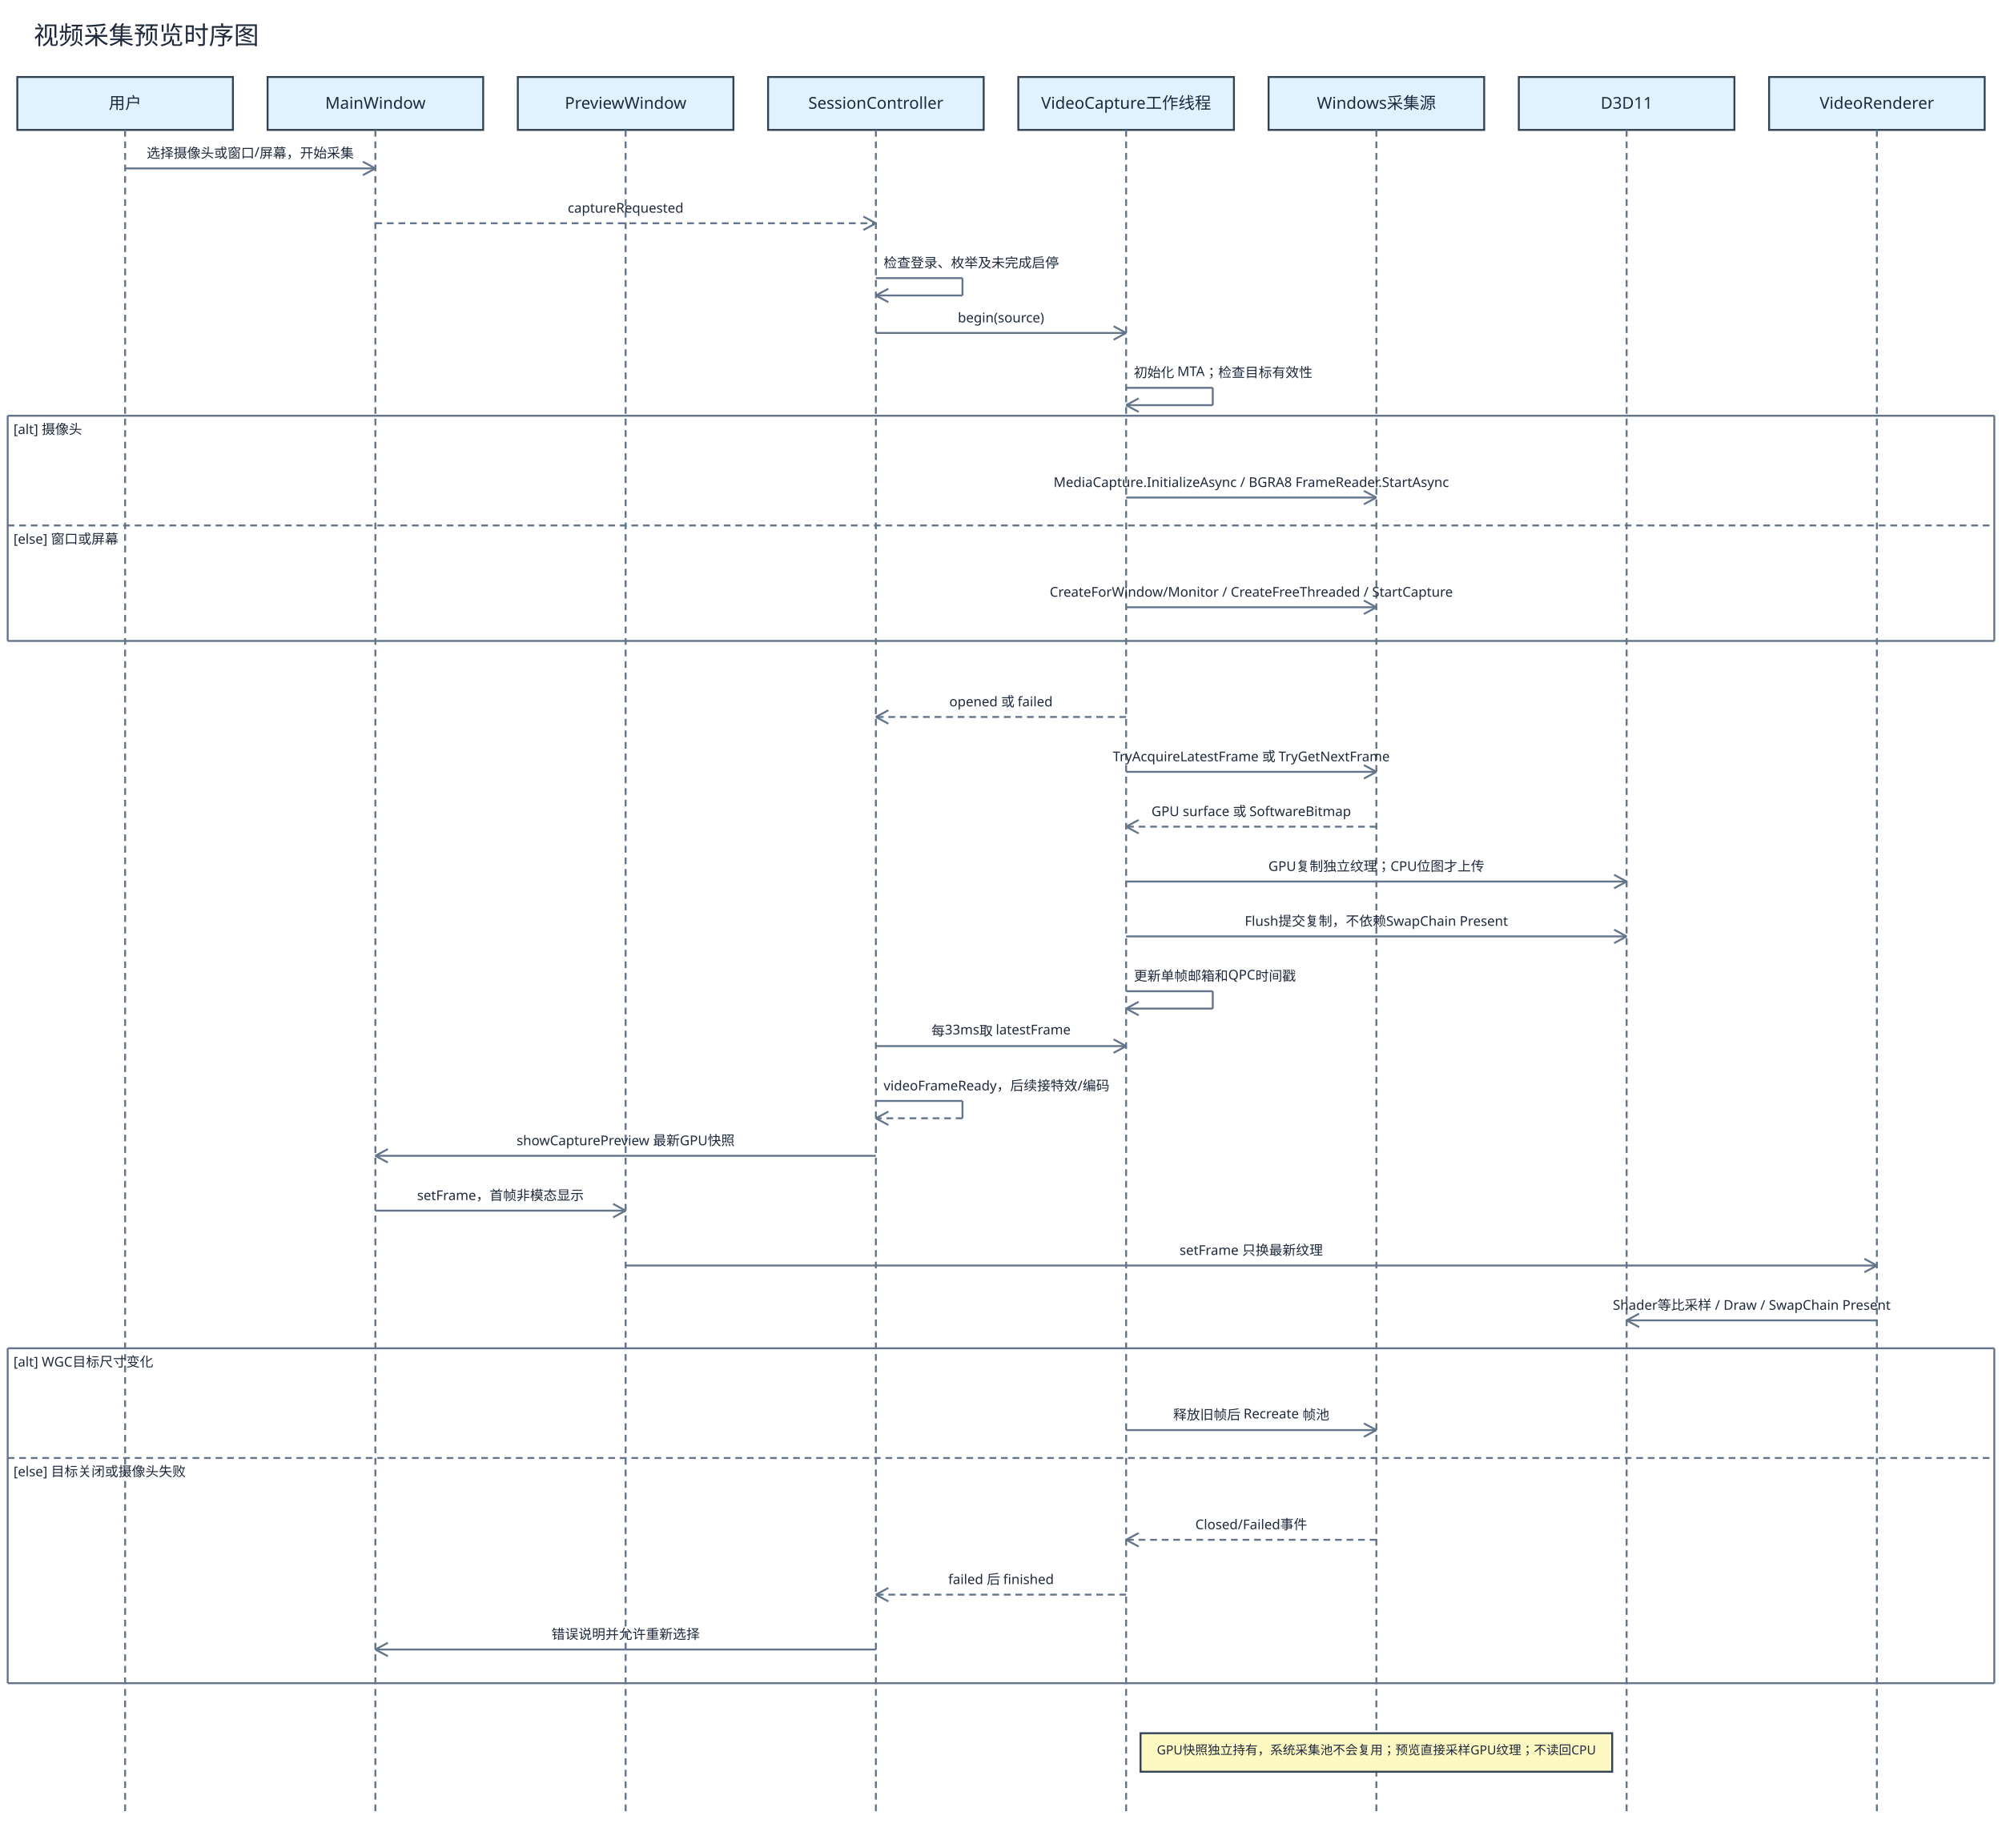
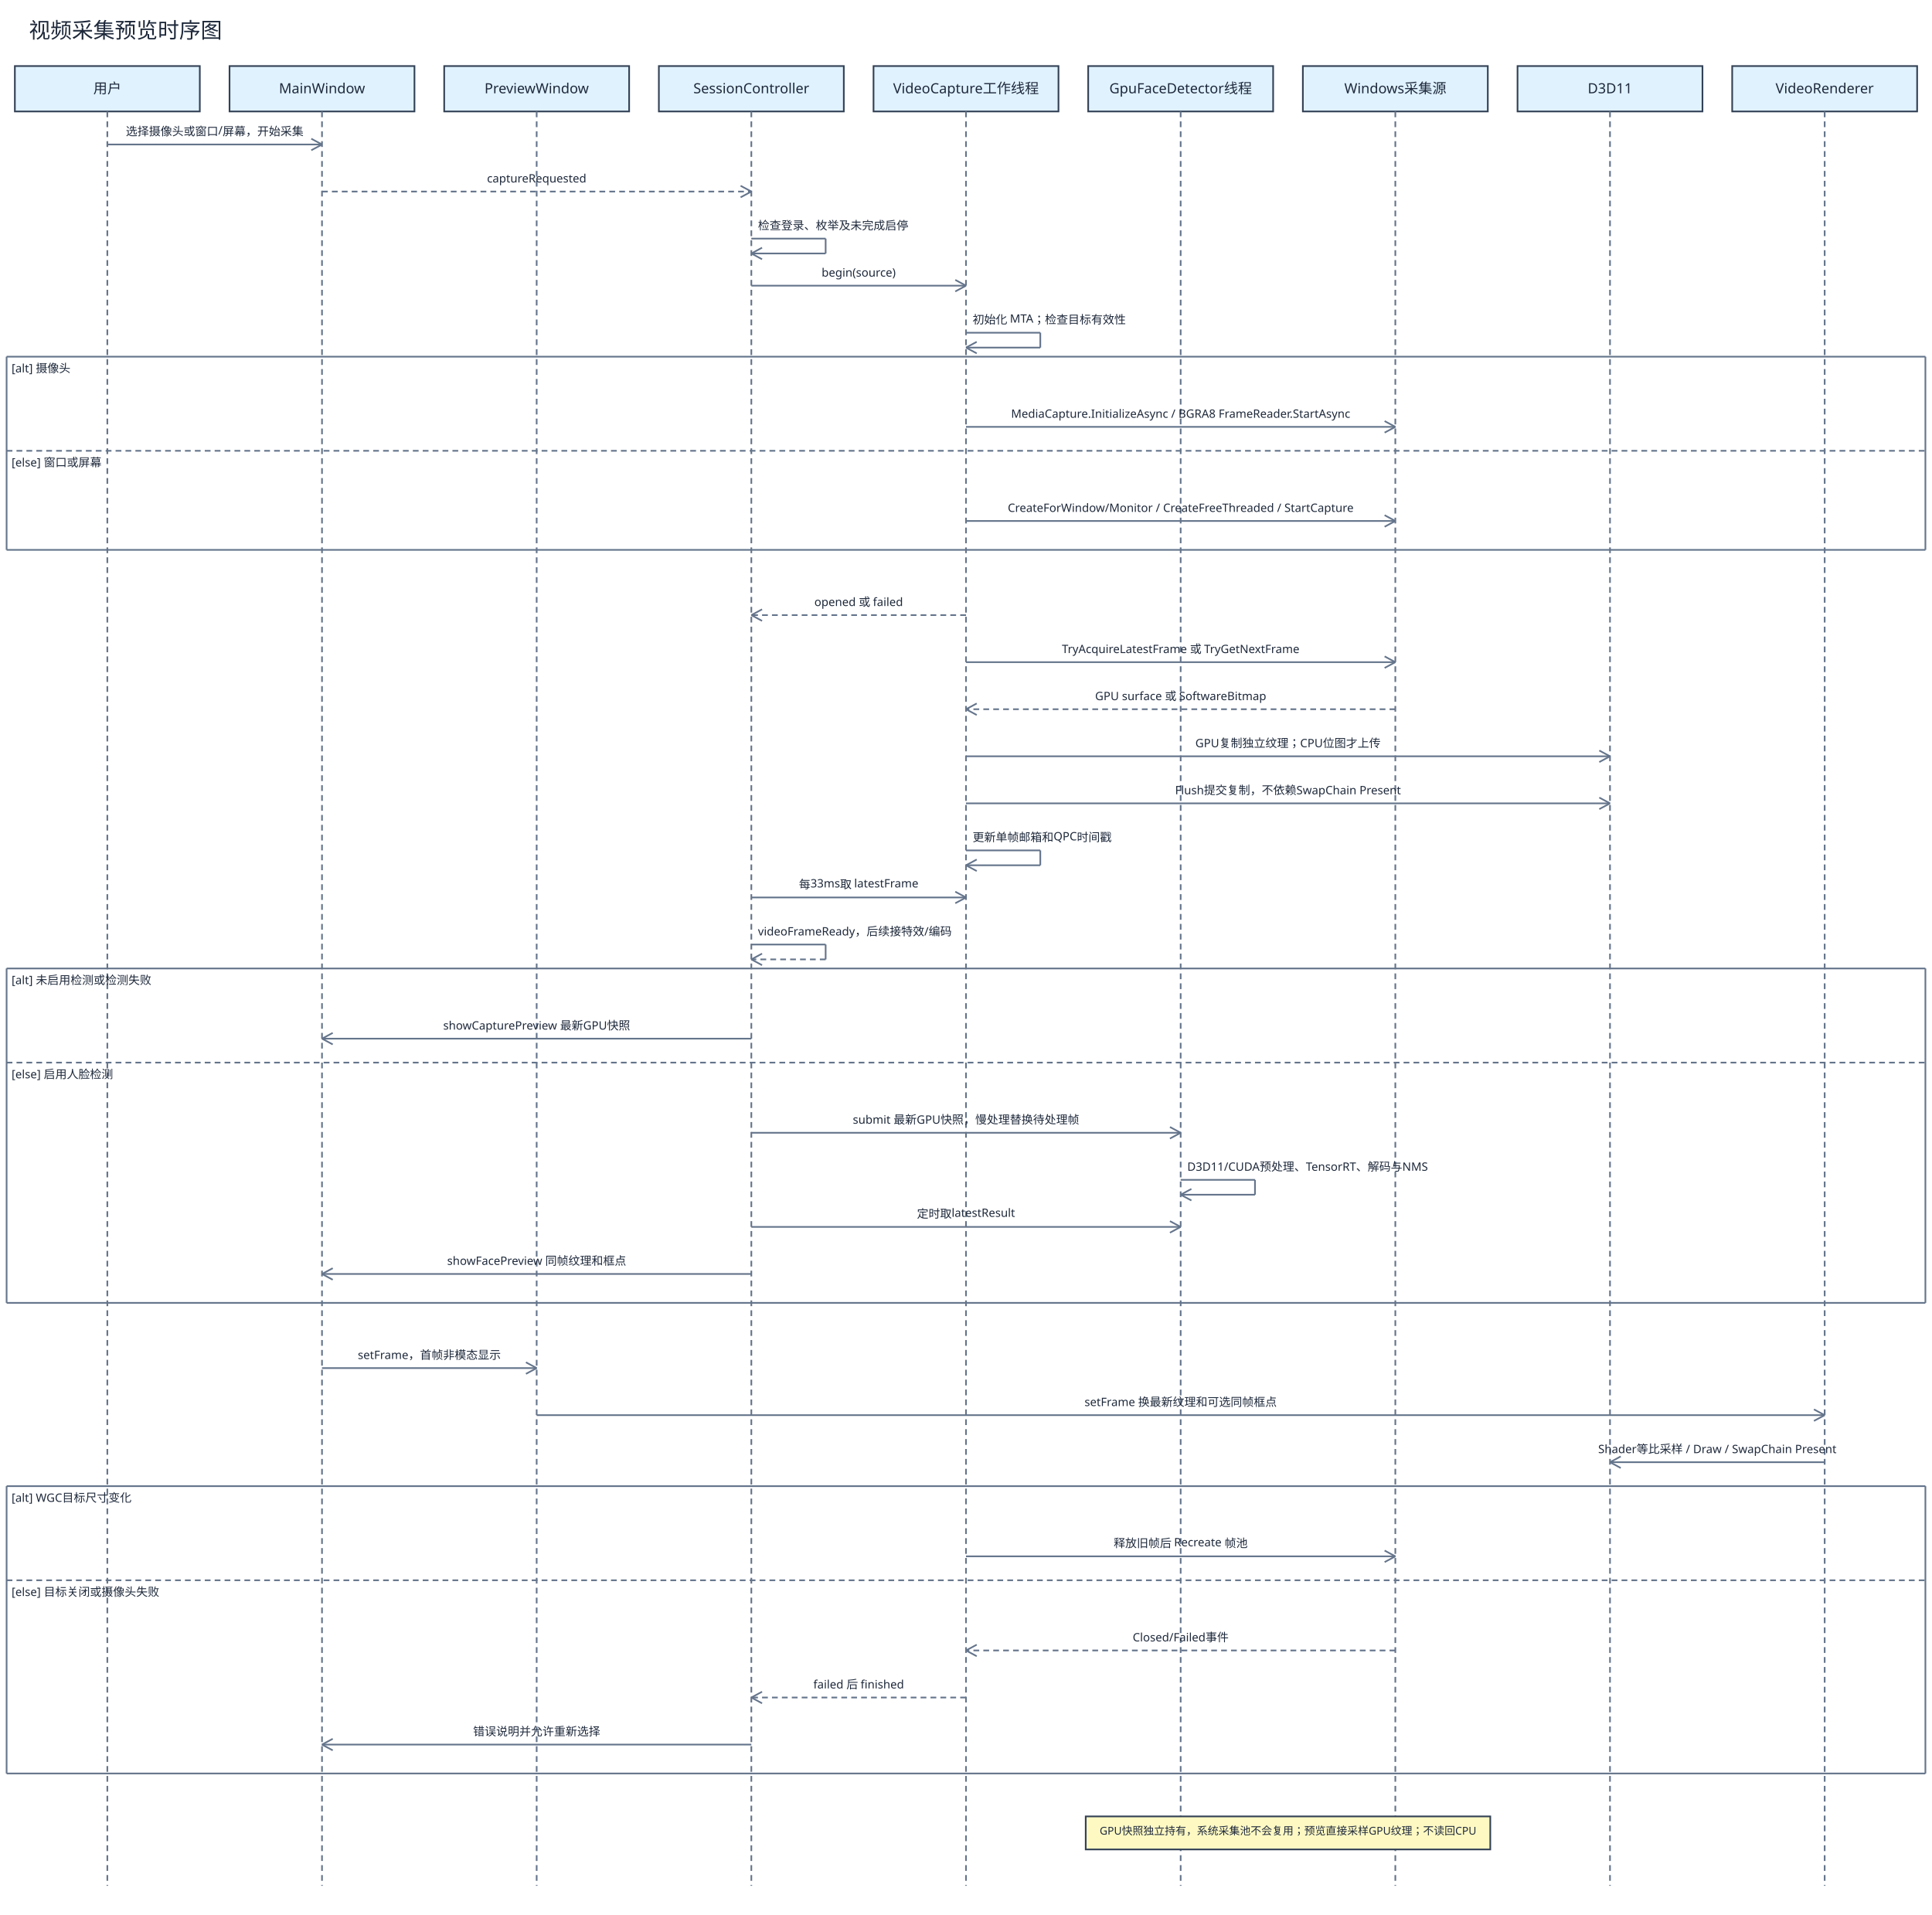
- <svg xmlns="http://www.w3.org/2000/svg" width="2080" height="1920" viewBox="0 0 2080 1920">
+ <svg xmlns="http://www.w3.org/2000/svg" width="2340" height="2319" viewBox="0 0 2340 2319">
  <text x="35" y="46" fill="#1e293b" font-family="Microsoft YaHei, sans-serif" font-size="26" text-anchor="start">视频采集预览时序图</text>
  <rect x="18.0" y="80" width="224" height="55" fill="#e0f2fe" stroke="#334155" stroke-width="2" />
  <text x="130.0" y="113" fill="#1e293b" font-family="Microsoft YaHei, sans-serif" font-size="17" text-anchor="middle">用户</text>
-   <line x1="130.0" y1="135" x2="130.0" y2="1885" stroke="#64748b" stroke-width="2" stroke-dasharray="7 5" />
+   <line x1="130.0" y1="135" x2="130.0" y2="2284" stroke="#64748b" stroke-width="2" stroke-dasharray="7 5" />
  <rect x="278.0" y="80" width="224" height="55" fill="#e0f2fe" stroke="#334155" stroke-width="2" />
  <text x="390.0" y="113" fill="#1e293b" font-family="Microsoft YaHei, sans-serif" font-size="17" text-anchor="middle">MainWindow</text>
-   <line x1="390.0" y1="135" x2="390.0" y2="1885" stroke="#64748b" stroke-width="2" stroke-dasharray="7 5" />
+   <line x1="390.0" y1="135" x2="390.0" y2="2284" stroke="#64748b" stroke-width="2" stroke-dasharray="7 5" />
  <rect x="538.0" y="80" width="224" height="55" fill="#e0f2fe" stroke="#334155" stroke-width="2" />
  <text x="650.0" y="113" fill="#1e293b" font-family="Microsoft YaHei, sans-serif" font-size="17" text-anchor="middle">PreviewWindow</text>
-   <line x1="650.0" y1="135" x2="650.0" y2="1885" stroke="#64748b" stroke-width="2" stroke-dasharray="7 5" />
+   <line x1="650.0" y1="135" x2="650.0" y2="2284" stroke="#64748b" stroke-width="2" stroke-dasharray="7 5" />
  <rect x="798.0" y="80" width="224" height="55" fill="#e0f2fe" stroke="#334155" stroke-width="2" />
  <text x="910.0" y="113" fill="#1e293b" font-family="Microsoft YaHei, sans-serif" font-size="17" text-anchor="middle">SessionController</text>
-   <line x1="910.0" y1="135" x2="910.0" y2="1885" stroke="#64748b" stroke-width="2" stroke-dasharray="7 5" />
+   <line x1="910.0" y1="135" x2="910.0" y2="2284" stroke="#64748b" stroke-width="2" stroke-dasharray="7 5" />
  <rect x="1058.0" y="80" width="224" height="55" fill="#e0f2fe" stroke="#334155" stroke-width="2" />
  <text x="1170.0" y="113" fill="#1e293b" font-family="Microsoft YaHei, sans-serif" font-size="17" text-anchor="middle">VideoCapture工作线程</text>
-   <line x1="1170.0" y1="135" x2="1170.0" y2="1885" stroke="#64748b" stroke-width="2" stroke-dasharray="7 5" />
+   <line x1="1170.0" y1="135" x2="1170.0" y2="2284" stroke="#64748b" stroke-width="2" stroke-dasharray="7 5" />
  <rect x="1318.0" y="80" width="224" height="55" fill="#e0f2fe" stroke="#334155" stroke-width="2" />
-   <text x="1430.0" y="113" fill="#1e293b" font-family="Microsoft YaHei, sans-serif" font-size="17" text-anchor="middle">Windows采集源</text>
-   <line x1="1430.0" y1="135" x2="1430.0" y2="1885" stroke="#64748b" stroke-width="2" stroke-dasharray="7 5" />
+   <text x="1430.0" y="113" fill="#1e293b" font-family="Microsoft YaHei, sans-serif" font-size="17" text-anchor="middle">GpuFaceDetector线程</text>
+   <line x1="1430.0" y1="135" x2="1430.0" y2="2284" stroke="#64748b" stroke-width="2" stroke-dasharray="7 5" />
  <rect x="1578.0" y="80" width="224" height="55" fill="#e0f2fe" stroke="#334155" stroke-width="2" />
-   <text x="1690.0" y="113" fill="#1e293b" font-family="Microsoft YaHei, sans-serif" font-size="17" text-anchor="middle">D3D11</text>
-   <line x1="1690.0" y1="135" x2="1690.0" y2="1885" stroke="#64748b" stroke-width="2" stroke-dasharray="7 5" />
+   <text x="1690.0" y="113" fill="#1e293b" font-family="Microsoft YaHei, sans-serif" font-size="17" text-anchor="middle">Windows采集源</text>
+   <line x1="1690.0" y1="135" x2="1690.0" y2="2284" stroke="#64748b" stroke-width="2" stroke-dasharray="7 5" />
  <rect x="1838.0" y="80" width="224" height="55" fill="#e0f2fe" stroke="#334155" stroke-width="2" />
-   <text x="1950.0" y="113" fill="#1e293b" font-family="Microsoft YaHei, sans-serif" font-size="17" text-anchor="middle">VideoRenderer</text>
-   <line x1="1950.0" y1="135" x2="1950.0" y2="1885" stroke="#64748b" stroke-width="2" stroke-dasharray="7 5" />
+   <text x="1950.0" y="113" fill="#1e293b" font-family="Microsoft YaHei, sans-serif" font-size="17" text-anchor="middle">D3D11</text>
+   <line x1="1950.0" y1="135" x2="1950.0" y2="2284" stroke="#64748b" stroke-width="2" stroke-dasharray="7 5" />
+   <rect x="2098.0" y="80" width="224" height="55" fill="#e0f2fe" stroke="#334155" stroke-width="2" />
+   <text x="2210.0" y="113" fill="#1e293b" font-family="Microsoft YaHei, sans-serif" font-size="17" text-anchor="middle">VideoRenderer</text>
+   <line x1="2210.0" y1="135" x2="2210.0" y2="2284" stroke="#64748b" stroke-width="2" stroke-dasharray="7 5" />
  <line x1="130.0" y1="175" x2="390.0" y2="175" stroke="#64748b" stroke-width="2" />
  <line x1="390.0" y1="175" x2="377.0" y2="182.0" stroke="#64748b" stroke-width="2" />
  <line x1="390.0" y1="175" x2="377.0" y2="168.0" stroke="#64748b" stroke-width="2" />
  <text x="260.0" y="164" fill="#1e293b" font-family="Microsoft YaHei, sans-serif" font-size="14" text-anchor="middle">选择摄像头或窗口/屏幕，开始采集</text>
  <line x1="390.0" y1="232" x2="910.0" y2="232" stroke="#64748b" stroke-width="2" stroke-dasharray="7 5" />
  <line x1="910.0" y1="232" x2="897.0" y2="239.0" stroke="#64748b" stroke-width="2" />
  <line x1="910.0" y1="232" x2="897.0" y2="225.0" stroke="#64748b" stroke-width="2" />
  <text x="650.0" y="221" fill="#1e293b" font-family="Microsoft YaHei, sans-serif" font-size="14" text-anchor="middle">captureRequested</text>
  <line x1="910.0" y1="289" x2="1000.0" y2="289" stroke="#64748b" stroke-width="2" />
  <line x1="1000.0" y1="289" x2="1000.0" y2="307" stroke="#64748b" stroke-width="2" />
  <line x1="1000.0" y1="307" x2="910.0" y2="307" stroke="#64748b" stroke-width="2" />
  <line x1="910.0" y1="307" x2="923.0" y2="300.0" stroke="#64748b" stroke-width="2" />
  <line x1="910.0" y1="307" x2="923.0" y2="314.0" stroke="#64748b" stroke-width="2" />
  <text x="918.0" y="278" fill="#1e293b" font-family="Microsoft YaHei, sans-serif" font-size="14" text-anchor="start">检查登录、枚举及未完成启停</text>
  <line x1="910.0" y1="346" x2="1170.0" y2="346" stroke="#64748b" stroke-width="2" />
  <line x1="1170.0" y1="346" x2="1157.0" y2="353.0" stroke="#64748b" stroke-width="2" />
  <line x1="1170.0" y1="346" x2="1157.0" y2="339.0" stroke="#64748b" stroke-width="2" />
  <text x="1040.0" y="335" fill="#1e293b" font-family="Microsoft YaHei, sans-serif" font-size="14" text-anchor="middle">begin(source)</text>
  <line x1="1170.0" y1="403" x2="1260.0" y2="403" stroke="#64748b" stroke-width="2" />
  <line x1="1260.0" y1="403" x2="1260.0" y2="421" stroke="#64748b" stroke-width="2" />
  <line x1="1260.0" y1="421" x2="1170.0" y2="421" stroke="#64748b" stroke-width="2" />
  <line x1="1170.0" y1="421" x2="1183.0" y2="414.0" stroke="#64748b" stroke-width="2" />
  <line x1="1170.0" y1="421" x2="1183.0" y2="428.0" stroke="#64748b" stroke-width="2" />
  <text x="1178.0" y="392" fill="#1e293b" font-family="Microsoft YaHei, sans-serif" font-size="14" text-anchor="start">初始化 MTA；检查目标有效性</text>
  <text x="14" y="451" fill="#1e293b" font-family="Microsoft YaHei, sans-serif" font-size="14" text-anchor="start">[alt] 摄像头</text>
-   <line x1="8" y1="432" x2="2072" y2="432" stroke="#64748b" stroke-width="2" />
-   <line x1="1170.0" y1="517" x2="1430.0" y2="517" stroke="#64748b" stroke-width="2" />
-   <line x1="1430.0" y1="517" x2="1417.0" y2="524.0" stroke="#64748b" stroke-width="2" />
-   <line x1="1430.0" y1="517" x2="1417.0" y2="510.0" stroke="#64748b" stroke-width="2" />
-   <text x="1300.0" y="506" fill="#1e293b" font-family="Microsoft YaHei, sans-serif" font-size="14" text-anchor="middle">MediaCapture.InitializeAsync / BGRA8 FrameReader.StartAsync</text>
-   <line x1="8" y1="546" x2="2072" y2="546" stroke="#64748b" stroke-width="2" stroke-dasharray="7 5" />
+   <line x1="8" y1="432" x2="2332" y2="432" stroke="#64748b" stroke-width="2" />
+   <line x1="1170.0" y1="517" x2="1690.0" y2="517" stroke="#64748b" stroke-width="2" />
+   <line x1="1690.0" y1="517" x2="1677.0" y2="524.0" stroke="#64748b" stroke-width="2" />
+   <line x1="1690.0" y1="517" x2="1677.0" y2="510.0" stroke="#64748b" stroke-width="2" />
+   <text x="1430.0" y="506" fill="#1e293b" font-family="Microsoft YaHei, sans-serif" font-size="14" text-anchor="middle">MediaCapture.InitializeAsync / BGRA8 FrameReader.StartAsync</text>
+   <line x1="8" y1="546" x2="2332" y2="546" stroke="#64748b" stroke-width="2" stroke-dasharray="7 5" />
  <text x="14" y="565" fill="#1e293b" font-family="Microsoft YaHei, sans-serif" font-size="14" text-anchor="start">[else] 窗口或屏幕</text>
-   <line x1="1170.0" y1="631" x2="1430.0" y2="631" stroke="#64748b" stroke-width="2" />
-   <line x1="1430.0" y1="631" x2="1417.0" y2="638.0" stroke="#64748b" stroke-width="2" />
-   <line x1="1430.0" y1="631" x2="1417.0" y2="624.0" stroke="#64748b" stroke-width="2" />
-   <text x="1300.0" y="620" fill="#1e293b" font-family="Microsoft YaHei, sans-serif" font-size="14" text-anchor="middle">CreateForWindow/Monitor / CreateFreeThreaded / StartCapture</text>
+   <line x1="1170.0" y1="631" x2="1690.0" y2="631" stroke="#64748b" stroke-width="2" />
+   <line x1="1690.0" y1="631" x2="1677.0" y2="638.0" stroke="#64748b" stroke-width="2" />
+   <line x1="1690.0" y1="631" x2="1677.0" y2="624.0" stroke="#64748b" stroke-width="2" />
+   <text x="1430.0" y="620" fill="#1e293b" font-family="Microsoft YaHei, sans-serif" font-size="14" text-anchor="middle">CreateForWindow/Monitor / CreateFreeThreaded / StartCapture</text>
  <line x1="8" y1="432" x2="8" y2="666" stroke="#64748b" stroke-width="2" />
-   <line x1="2072" y1="432" x2="2072" y2="666" stroke="#64748b" stroke-width="2" />
-   <line x1="8" y1="666" x2="2072" y2="666" stroke="#64748b" stroke-width="2" />
+   <line x1="2332" y1="432" x2="2332" y2="666" stroke="#64748b" stroke-width="2" />
+   <line x1="8" y1="666" x2="2332" y2="666" stroke="#64748b" stroke-width="2" />
  <line x1="1170.0" y1="745" x2="910.0" y2="745" stroke="#64748b" stroke-width="2" stroke-dasharray="7 5" />
  <line x1="910.0" y1="745" x2="923.0" y2="738.0" stroke="#64748b" stroke-width="2" />
  <line x1="910.0" y1="745" x2="923.0" y2="752.0" stroke="#64748b" stroke-width="2" />
  <text x="1040.0" y="734" fill="#1e293b" font-family="Microsoft YaHei, sans-serif" font-size="14" text-anchor="middle">opened 或 failed</text>
-   <line x1="1170.0" y1="802" x2="1430.0" y2="802" stroke="#64748b" stroke-width="2" />
-   <line x1="1430.0" y1="802" x2="1417.0" y2="809.0" stroke="#64748b" stroke-width="2" />
-   <line x1="1430.0" y1="802" x2="1417.0" y2="795.0" stroke="#64748b" stroke-width="2" />
-   <text x="1300.0" y="791" fill="#1e293b" font-family="Microsoft YaHei, sans-serif" font-size="14" text-anchor="middle">TryAcquireLatestFrame 或 TryGetNextFrame</text>
-   <line x1="1430.0" y1="859" x2="1170.0" y2="859" stroke="#64748b" stroke-width="2" stroke-dasharray="7 5" />
+   <line x1="1170.0" y1="802" x2="1690.0" y2="802" stroke="#64748b" stroke-width="2" />
+   <line x1="1690.0" y1="802" x2="1677.0" y2="809.0" stroke="#64748b" stroke-width="2" />
+   <line x1="1690.0" y1="802" x2="1677.0" y2="795.0" stroke="#64748b" stroke-width="2" />
+   <text x="1430.0" y="791" fill="#1e293b" font-family="Microsoft YaHei, sans-serif" font-size="14" text-anchor="middle">TryAcquireLatestFrame 或 TryGetNextFrame</text>
+   <line x1="1690.0" y1="859" x2="1170.0" y2="859" stroke="#64748b" stroke-width="2" stroke-dasharray="7 5" />
  <line x1="1170.0" y1="859" x2="1183.0" y2="852.0" stroke="#64748b" stroke-width="2" />
  <line x1="1170.0" y1="859" x2="1183.0" y2="866.0" stroke="#64748b" stroke-width="2" />
-   <text x="1300.0" y="848" fill="#1e293b" font-family="Microsoft YaHei, sans-serif" font-size="14" text-anchor="middle">GPU surface 或 SoftwareBitmap</text>
-   <line x1="1170.0" y1="916" x2="1690.0" y2="916" stroke="#64748b" stroke-width="2" />
-   <line x1="1690.0" y1="916" x2="1677.0" y2="923.0" stroke="#64748b" stroke-width="2" />
-   <line x1="1690.0" y1="916" x2="1677.0" y2="909.0" stroke="#64748b" stroke-width="2" />
-   <text x="1430.0" y="905" fill="#1e293b" font-family="Microsoft YaHei, sans-serif" font-size="14" text-anchor="middle">GPU复制独立纹理；CPU位图才上传</text>
-   <line x1="1170.0" y1="973" x2="1690.0" y2="973" stroke="#64748b" stroke-width="2" />
-   <line x1="1690.0" y1="973" x2="1677.0" y2="980.0" stroke="#64748b" stroke-width="2" />
-   <line x1="1690.0" y1="973" x2="1677.0" y2="966.0" stroke="#64748b" stroke-width="2" />
-   <text x="1430.0" y="962" fill="#1e293b" font-family="Microsoft YaHei, sans-serif" font-size="14" text-anchor="middle">Flush提交复制，不依赖SwapChain Present</text>
+   <text x="1430.0" y="848" fill="#1e293b" font-family="Microsoft YaHei, sans-serif" font-size="14" text-anchor="middle">GPU surface 或 SoftwareBitmap</text>
+   <line x1="1170.0" y1="916" x2="1950.0" y2="916" stroke="#64748b" stroke-width="2" />
+   <line x1="1950.0" y1="916" x2="1937.0" y2="923.0" stroke="#64748b" stroke-width="2" />
+   <line x1="1950.0" y1="916" x2="1937.0" y2="909.0" stroke="#64748b" stroke-width="2" />
+   <text x="1560.0" y="905" fill="#1e293b" font-family="Microsoft YaHei, sans-serif" font-size="14" text-anchor="middle">GPU复制独立纹理；CPU位图才上传</text>
+   <line x1="1170.0" y1="973" x2="1950.0" y2="973" stroke="#64748b" stroke-width="2" />
+   <line x1="1950.0" y1="973" x2="1937.0" y2="980.0" stroke="#64748b" stroke-width="2" />
+   <line x1="1950.0" y1="973" x2="1937.0" y2="966.0" stroke="#64748b" stroke-width="2" />
+   <text x="1560.0" y="962" fill="#1e293b" font-family="Microsoft YaHei, sans-serif" font-size="14" text-anchor="middle">Flush提交复制，不依赖SwapChain Present</text>
  <line x1="1170.0" y1="1030" x2="1260.0" y2="1030" stroke="#64748b" stroke-width="2" />
  <line x1="1260.0" y1="1030" x2="1260.0" y2="1048" stroke="#64748b" stroke-width="2" />
  <line x1="1260.0" y1="1048" x2="1170.0" y2="1048" stroke="#64748b" stroke-width="2" />
  <line x1="1170.0" y1="1048" x2="1183.0" y2="1041.0" stroke="#64748b" stroke-width="2" />
  <line x1="1170.0" y1="1048" x2="1183.0" y2="1055.0" stroke="#64748b" stroke-width="2" />
  <text x="1178.0" y="1019" fill="#1e293b" font-family="Microsoft YaHei, sans-serif" font-size="14" text-anchor="start">更新单帧邮箱和QPC时间戳</text>
  <line x1="910.0" y1="1087" x2="1170.0" y2="1087" stroke="#64748b" stroke-width="2" />
  <line x1="1170.0" y1="1087" x2="1157.0" y2="1094.0" stroke="#64748b" stroke-width="2" />
  <line x1="1170.0" y1="1087" x2="1157.0" y2="1080.0" stroke="#64748b" stroke-width="2" />
  <text x="1040.0" y="1076" fill="#1e293b" font-family="Microsoft YaHei, sans-serif" font-size="14" text-anchor="middle">每33ms取 latestFrame</text>
  <line x1="910.0" y1="1144" x2="1000.0" y2="1144" stroke="#64748b" stroke-width="2" />
  <line x1="1000.0" y1="1144" x2="1000.0" y2="1162" stroke="#64748b" stroke-width="2" />
  <line x1="1000.0" y1="1162" x2="910.0" y2="1162" stroke="#64748b" stroke-width="2" stroke-dasharray="7 5" />
  <line x1="910.0" y1="1162" x2="923.0" y2="1155.0" stroke="#64748b" stroke-width="2" />
  <line x1="910.0" y1="1162" x2="923.0" y2="1169.0" stroke="#64748b" stroke-width="2" />
  <text x="918.0" y="1133" fill="#1e293b" font-family="Microsoft YaHei, sans-serif" font-size="14" text-anchor="start">videoFrameReady，后续接特效/编码</text>
-   <line x1="910.0" y1="1201" x2="390.0" y2="1201" stroke="#64748b" stroke-width="2" />
-   <line x1="390.0" y1="1201" x2="403.0" y2="1194.0" stroke="#64748b" stroke-width="2" />
-   <line x1="390.0" y1="1201" x2="403.0" y2="1208.0" stroke="#64748b" stroke-width="2" />
-   <text x="650.0" y="1190" fill="#1e293b" font-family="Microsoft YaHei, sans-serif" font-size="14" text-anchor="middle">showCapturePreview 最新GPU快照</text>
-   <line x1="390.0" y1="1258" x2="650.0" y2="1258" stroke="#64748b" stroke-width="2" />
-   <line x1="650.0" y1="1258" x2="637.0" y2="1265.0" stroke="#64748b" stroke-width="2" />
-   <line x1="650.0" y1="1258" x2="637.0" y2="1251.0" stroke="#64748b" stroke-width="2" />
-   <text x="520.0" y="1247" fill="#1e293b" font-family="Microsoft YaHei, sans-serif" font-size="14" text-anchor="middle">setFrame，首帧非模态显示</text>
-   <line x1="650.0" y1="1315" x2="1950.0" y2="1315" stroke="#64748b" stroke-width="2" />
-   <line x1="1950.0" y1="1315" x2="1937.0" y2="1322.0" stroke="#64748b" stroke-width="2" />
-   <line x1="1950.0" y1="1315" x2="1937.0" y2="1308.0" stroke="#64748b" stroke-width="2" />
-   <text x="1300.0" y="1304" fill="#1e293b" font-family="Microsoft YaHei, sans-serif" font-size="14" text-anchor="middle">setFrame 只换最新纹理</text>
-   <line x1="1950.0" y1="1372" x2="1690.0" y2="1372" stroke="#64748b" stroke-width="2" />
-   <line x1="1690.0" y1="1372" x2="1703.0" y2="1365.0" stroke="#64748b" stroke-width="2" />
-   <line x1="1690.0" y1="1372" x2="1703.0" y2="1379.0" stroke="#64748b" stroke-width="2" />
-   <text x="1820.0" y="1361" fill="#1e293b" font-family="Microsoft YaHei, sans-serif" font-size="14" text-anchor="middle">Shader等比采样 / Draw / SwapChain Present</text>
-   <text x="14" y="1420" fill="#1e293b" font-family="Microsoft YaHei, sans-serif" font-size="14" text-anchor="start">[alt] WGC目标尺寸变化</text>
-   <line x1="8" y1="1401" x2="2072" y2="1401" stroke="#64748b" stroke-width="2" />
-   <line x1="1170.0" y1="1486" x2="1430.0" y2="1486" stroke="#64748b" stroke-width="2" />
+   <text x="14" y="1192" fill="#1e293b" font-family="Microsoft YaHei, sans-serif" font-size="14" text-anchor="start">[alt] 未启用检测或检测失败</text>
+   <line x1="8" y1="1173" x2="2332" y2="1173" stroke="#64748b" stroke-width="2" />
+   <line x1="910.0" y1="1258" x2="390.0" y2="1258" stroke="#64748b" stroke-width="2" />
+   <line x1="390.0" y1="1258" x2="403.0" y2="1251.0" stroke="#64748b" stroke-width="2" />
+   <line x1="390.0" y1="1258" x2="403.0" y2="1265.0" stroke="#64748b" stroke-width="2" />
+   <text x="650.0" y="1247" fill="#1e293b" font-family="Microsoft YaHei, sans-serif" font-size="14" text-anchor="middle">showCapturePreview 最新GPU快照</text>
+   <line x1="8" y1="1287" x2="2332" y2="1287" stroke="#64748b" stroke-width="2" stroke-dasharray="7 5" />
+   <text x="14" y="1306" fill="#1e293b" font-family="Microsoft YaHei, sans-serif" font-size="14" text-anchor="start">[else] 启用人脸检测</text>
+   <line x1="910.0" y1="1372" x2="1430.0" y2="1372" stroke="#64748b" stroke-width="2" />
+   <line x1="1430.0" y1="1372" x2="1417.0" y2="1379.0" stroke="#64748b" stroke-width="2" />
+   <line x1="1430.0" y1="1372" x2="1417.0" y2="1365.0" stroke="#64748b" stroke-width="2" />
+   <text x="1170.0" y="1361" fill="#1e293b" font-family="Microsoft YaHei, sans-serif" font-size="14" text-anchor="middle">submit 最新GPU快照，慢处理替换待处理帧</text>
+   <line x1="1430.0" y1="1429" x2="1520.0" y2="1429" stroke="#64748b" stroke-width="2" />
+   <line x1="1520.0" y1="1429" x2="1520.0" y2="1447" stroke="#64748b" stroke-width="2" />
+   <line x1="1520.0" y1="1447" x2="1430.0" y2="1447" stroke="#64748b" stroke-width="2" />
+   <line x1="1430.0" y1="1447" x2="1443.0" y2="1440.0" stroke="#64748b" stroke-width="2" />
+   <line x1="1430.0" y1="1447" x2="1443.0" y2="1454.0" stroke="#64748b" stroke-width="2" />
+   <text x="1438.0" y="1418" fill="#1e293b" font-family="Microsoft YaHei, sans-serif" font-size="14" text-anchor="start">D3D11/CUDA预处理、TensorRT、解码与NMS</text>
+   <line x1="910.0" y1="1486" x2="1430.0" y2="1486" stroke="#64748b" stroke-width="2" />
  <line x1="1430.0" y1="1486" x2="1417.0" y2="1493.0" stroke="#64748b" stroke-width="2" />
  <line x1="1430.0" y1="1486" x2="1417.0" y2="1479.0" stroke="#64748b" stroke-width="2" />
-   <text x="1300.0" y="1475" fill="#1e293b" font-family="Microsoft YaHei, sans-serif" font-size="14" text-anchor="middle">释放旧帧后 Recreate 帧池</text>
-   <line x1="8" y1="1515" x2="2072" y2="1515" stroke="#64748b" stroke-width="2" stroke-dasharray="7 5" />
-   <text x="14" y="1534" fill="#1e293b" font-family="Microsoft YaHei, sans-serif" font-size="14" text-anchor="start">[else] 目标关闭或摄像头失败</text>
-   <line x1="1430.0" y1="1600" x2="1170.0" y2="1600" stroke="#64748b" stroke-width="2" stroke-dasharray="7 5" />
-   <line x1="1170.0" y1="1600" x2="1183.0" y2="1593.0" stroke="#64748b" stroke-width="2" />
-   <line x1="1170.0" y1="1600" x2="1183.0" y2="1607.0" stroke="#64748b" stroke-width="2" />
-   <text x="1300.0" y="1589" fill="#1e293b" font-family="Microsoft YaHei, sans-serif" font-size="14" text-anchor="middle">Closed/Failed事件</text>
-   <line x1="1170.0" y1="1657" x2="910.0" y2="1657" stroke="#64748b" stroke-width="2" stroke-dasharray="7 5" />
-   <line x1="910.0" y1="1657" x2="923.0" y2="1650.0" stroke="#64748b" stroke-width="2" />
-   <line x1="910.0" y1="1657" x2="923.0" y2="1664.0" stroke="#64748b" stroke-width="2" />
-   <text x="1040.0" y="1646" fill="#1e293b" font-family="Microsoft YaHei, sans-serif" font-size="14" text-anchor="middle">failed 后 finished</text>
-   <line x1="910.0" y1="1714" x2="390.0" y2="1714" stroke="#64748b" stroke-width="2" />
-   <line x1="390.0" y1="1714" x2="403.0" y2="1707.0" stroke="#64748b" stroke-width="2" />
-   <line x1="390.0" y1="1714" x2="403.0" y2="1721.0" stroke="#64748b" stroke-width="2" />
-   <text x="650.0" y="1703" fill="#1e293b" font-family="Microsoft YaHei, sans-serif" font-size="14" text-anchor="middle">错误说明并允许重新选择</text>
-   <line x1="8" y1="1401" x2="8" y2="1749" stroke="#64748b" stroke-width="2" />
-   <line x1="2072" y1="1401" x2="2072" y2="1749" stroke="#64748b" stroke-width="2" />
-   <line x1="8" y1="1749" x2="2072" y2="1749" stroke="#64748b" stroke-width="2" />
-   <rect x="1185.0" y="1801" width="490.0" height="40" fill="#fef9c3" stroke="#334155" stroke-width="2" />
-   <text x="1430.0" y="1823" fill="#1e293b" font-family="Microsoft YaHei, sans-serif" font-size="13" text-anchor="middle">GPU快照独立持有，系统采集池不会复用；预览直接采样GPU纹理；不读回CPU</text>
+   <text x="1170.0" y="1475" fill="#1e293b" font-family="Microsoft YaHei, sans-serif" font-size="14" text-anchor="middle">定时取latestResult</text>
+   <line x1="910.0" y1="1543" x2="390.0" y2="1543" stroke="#64748b" stroke-width="2" />
+   <line x1="390.0" y1="1543" x2="403.0" y2="1536.0" stroke="#64748b" stroke-width="2" />
+   <line x1="390.0" y1="1543" x2="403.0" y2="1550.0" stroke="#64748b" stroke-width="2" />
+   <text x="650.0" y="1532" fill="#1e293b" font-family="Microsoft YaHei, sans-serif" font-size="14" text-anchor="middle">showFacePreview 同帧纹理和框点</text>
+   <line x1="8" y1="1173" x2="8" y2="1578" stroke="#64748b" stroke-width="2" />
+   <line x1="2332" y1="1173" x2="2332" y2="1578" stroke="#64748b" stroke-width="2" />
+   <line x1="8" y1="1578" x2="2332" y2="1578" stroke="#64748b" stroke-width="2" />
+   <line x1="390.0" y1="1657" x2="650.0" y2="1657" stroke="#64748b" stroke-width="2" />
+   <line x1="650.0" y1="1657" x2="637.0" y2="1664.0" stroke="#64748b" stroke-width="2" />
+   <line x1="650.0" y1="1657" x2="637.0" y2="1650.0" stroke="#64748b" stroke-width="2" />
+   <text x="520.0" y="1646" fill="#1e293b" font-family="Microsoft YaHei, sans-serif" font-size="14" text-anchor="middle">setFrame，首帧非模态显示</text>
+   <line x1="650.0" y1="1714" x2="2210.0" y2="1714" stroke="#64748b" stroke-width="2" />
+   <line x1="2210.0" y1="1714" x2="2197.0" y2="1721.0" stroke="#64748b" stroke-width="2" />
+   <line x1="2210.0" y1="1714" x2="2197.0" y2="1707.0" stroke="#64748b" stroke-width="2" />
+   <text x="1430.0" y="1703" fill="#1e293b" font-family="Microsoft YaHei, sans-serif" font-size="14" text-anchor="middle">setFrame 换最新纹理和可选同帧框点</text>
+   <line x1="2210.0" y1="1771" x2="1950.0" y2="1771" stroke="#64748b" stroke-width="2" />
+   <line x1="1950.0" y1="1771" x2="1963.0" y2="1764.0" stroke="#64748b" stroke-width="2" />
+   <line x1="1950.0" y1="1771" x2="1963.0" y2="1778.0" stroke="#64748b" stroke-width="2" />
+   <text x="2080.0" y="1760" fill="#1e293b" font-family="Microsoft YaHei, sans-serif" font-size="14" text-anchor="middle">Shader等比采样 / Draw / SwapChain Present</text>
+   <text x="14" y="1819" fill="#1e293b" font-family="Microsoft YaHei, sans-serif" font-size="14" text-anchor="start">[alt] WGC目标尺寸变化</text>
+   <line x1="8" y1="1800" x2="2332" y2="1800" stroke="#64748b" stroke-width="2" />
+   <line x1="1170.0" y1="1885" x2="1690.0" y2="1885" stroke="#64748b" stroke-width="2" />
+   <line x1="1690.0" y1="1885" x2="1677.0" y2="1892.0" stroke="#64748b" stroke-width="2" />
+   <line x1="1690.0" y1="1885" x2="1677.0" y2="1878.0" stroke="#64748b" stroke-width="2" />
+   <text x="1430.0" y="1874" fill="#1e293b" font-family="Microsoft YaHei, sans-serif" font-size="14" text-anchor="middle">释放旧帧后 Recreate 帧池</text>
+   <line x1="8" y1="1914" x2="2332" y2="1914" stroke="#64748b" stroke-width="2" stroke-dasharray="7 5" />
+   <text x="14" y="1933" fill="#1e293b" font-family="Microsoft YaHei, sans-serif" font-size="14" text-anchor="start">[else] 目标关闭或摄像头失败</text>
+   <line x1="1690.0" y1="1999" x2="1170.0" y2="1999" stroke="#64748b" stroke-width="2" stroke-dasharray="7 5" />
+   <line x1="1170.0" y1="1999" x2="1183.0" y2="1992.0" stroke="#64748b" stroke-width="2" />
+   <line x1="1170.0" y1="1999" x2="1183.0" y2="2006.0" stroke="#64748b" stroke-width="2" />
+   <text x="1430.0" y="1988" fill="#1e293b" font-family="Microsoft YaHei, sans-serif" font-size="14" text-anchor="middle">Closed/Failed事件</text>
+   <line x1="1170.0" y1="2056" x2="910.0" y2="2056" stroke="#64748b" stroke-width="2" stroke-dasharray="7 5" />
+   <line x1="910.0" y1="2056" x2="923.0" y2="2049.0" stroke="#64748b" stroke-width="2" />
+   <line x1="910.0" y1="2056" x2="923.0" y2="2063.0" stroke="#64748b" stroke-width="2" />
+   <text x="1040.0" y="2045" fill="#1e293b" font-family="Microsoft YaHei, sans-serif" font-size="14" text-anchor="middle">failed 后 finished</text>
+   <line x1="910.0" y1="2113" x2="390.0" y2="2113" stroke="#64748b" stroke-width="2" />
+   <line x1="390.0" y1="2113" x2="403.0" y2="2106.0" stroke="#64748b" stroke-width="2" />
+   <line x1="390.0" y1="2113" x2="403.0" y2="2120.0" stroke="#64748b" stroke-width="2" />
+   <text x="650.0" y="2102" fill="#1e293b" font-family="Microsoft YaHei, sans-serif" font-size="14" text-anchor="middle">错误说明并允许重新选择</text>
+   <line x1="8" y1="1800" x2="8" y2="2148" stroke="#64748b" stroke-width="2" />
+   <line x1="2332" y1="1800" x2="2332" y2="2148" stroke="#64748b" stroke-width="2" />
+   <line x1="8" y1="2148" x2="2332" y2="2148" stroke="#64748b" stroke-width="2" />
+   <rect x="1315.0" y="2200" width="490.0" height="40" fill="#fef9c3" stroke="#334155" stroke-width="2" />
+   <text x="1560.0" y="2222" fill="#1e293b" font-family="Microsoft YaHei, sans-serif" font-size="13" text-anchor="middle">GPU快照独立持有，系统采集池不会复用；预览直接采样GPU纹理；不读回CPU</text>
</svg>
